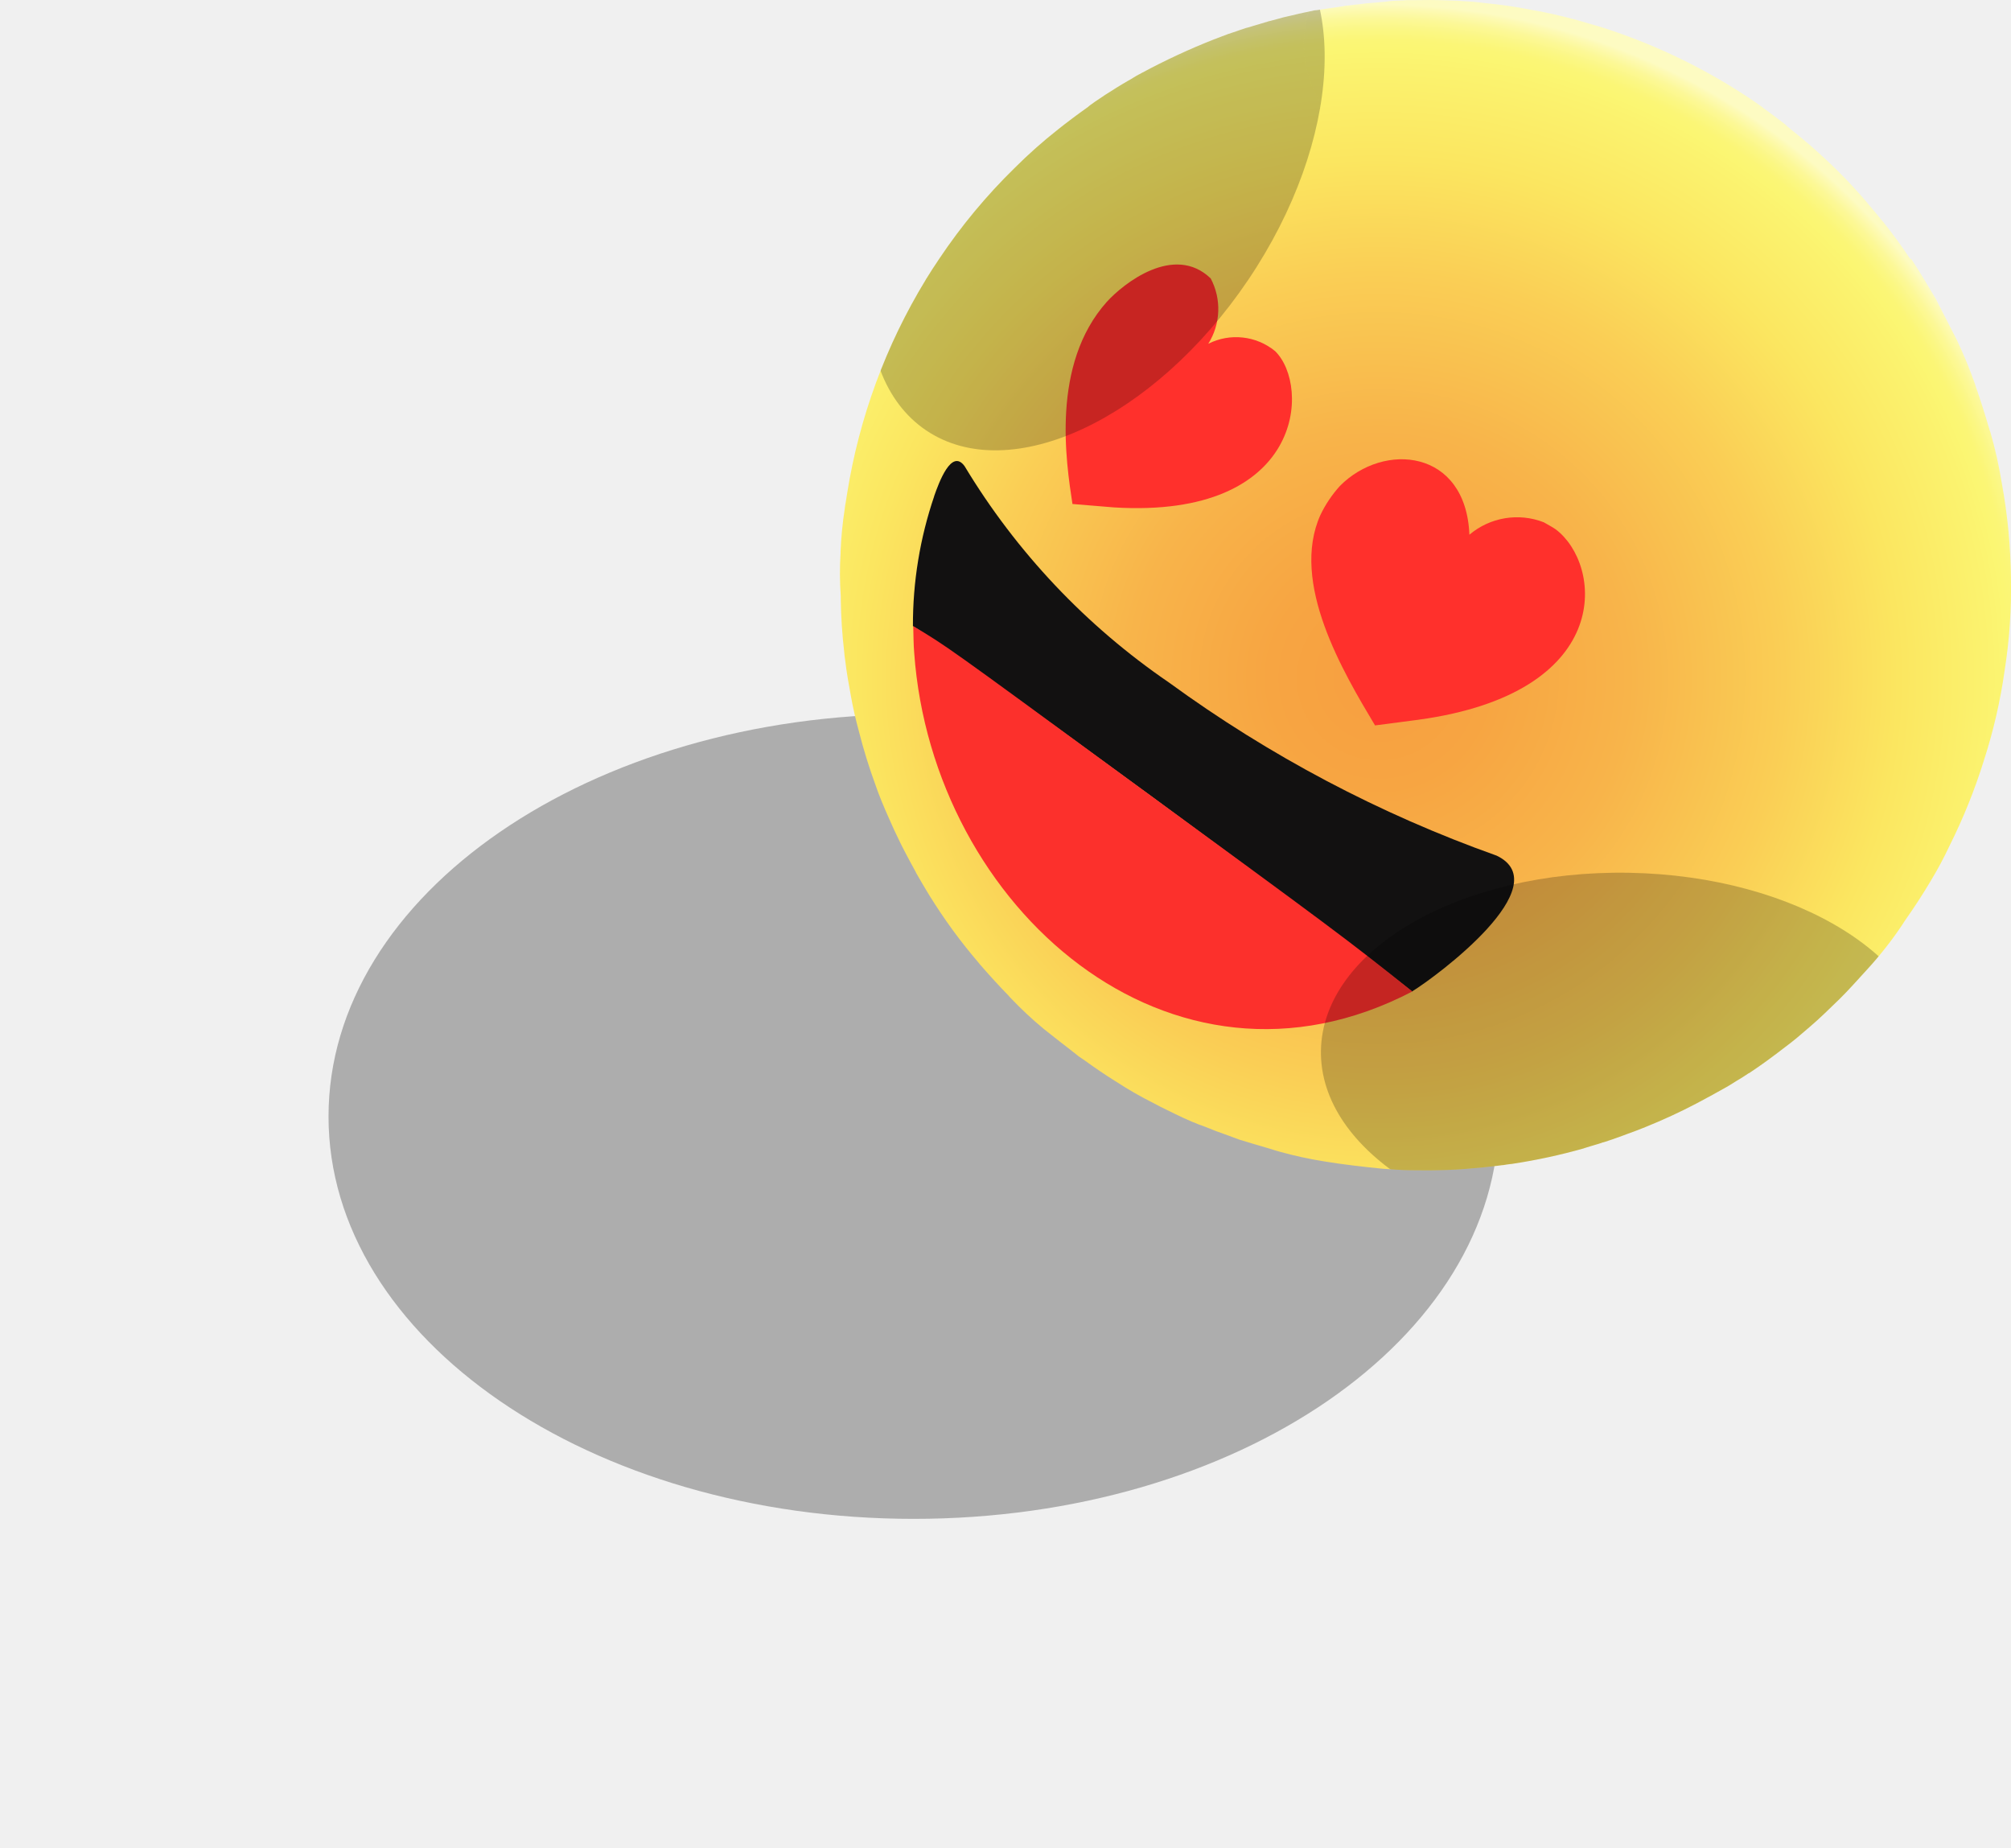
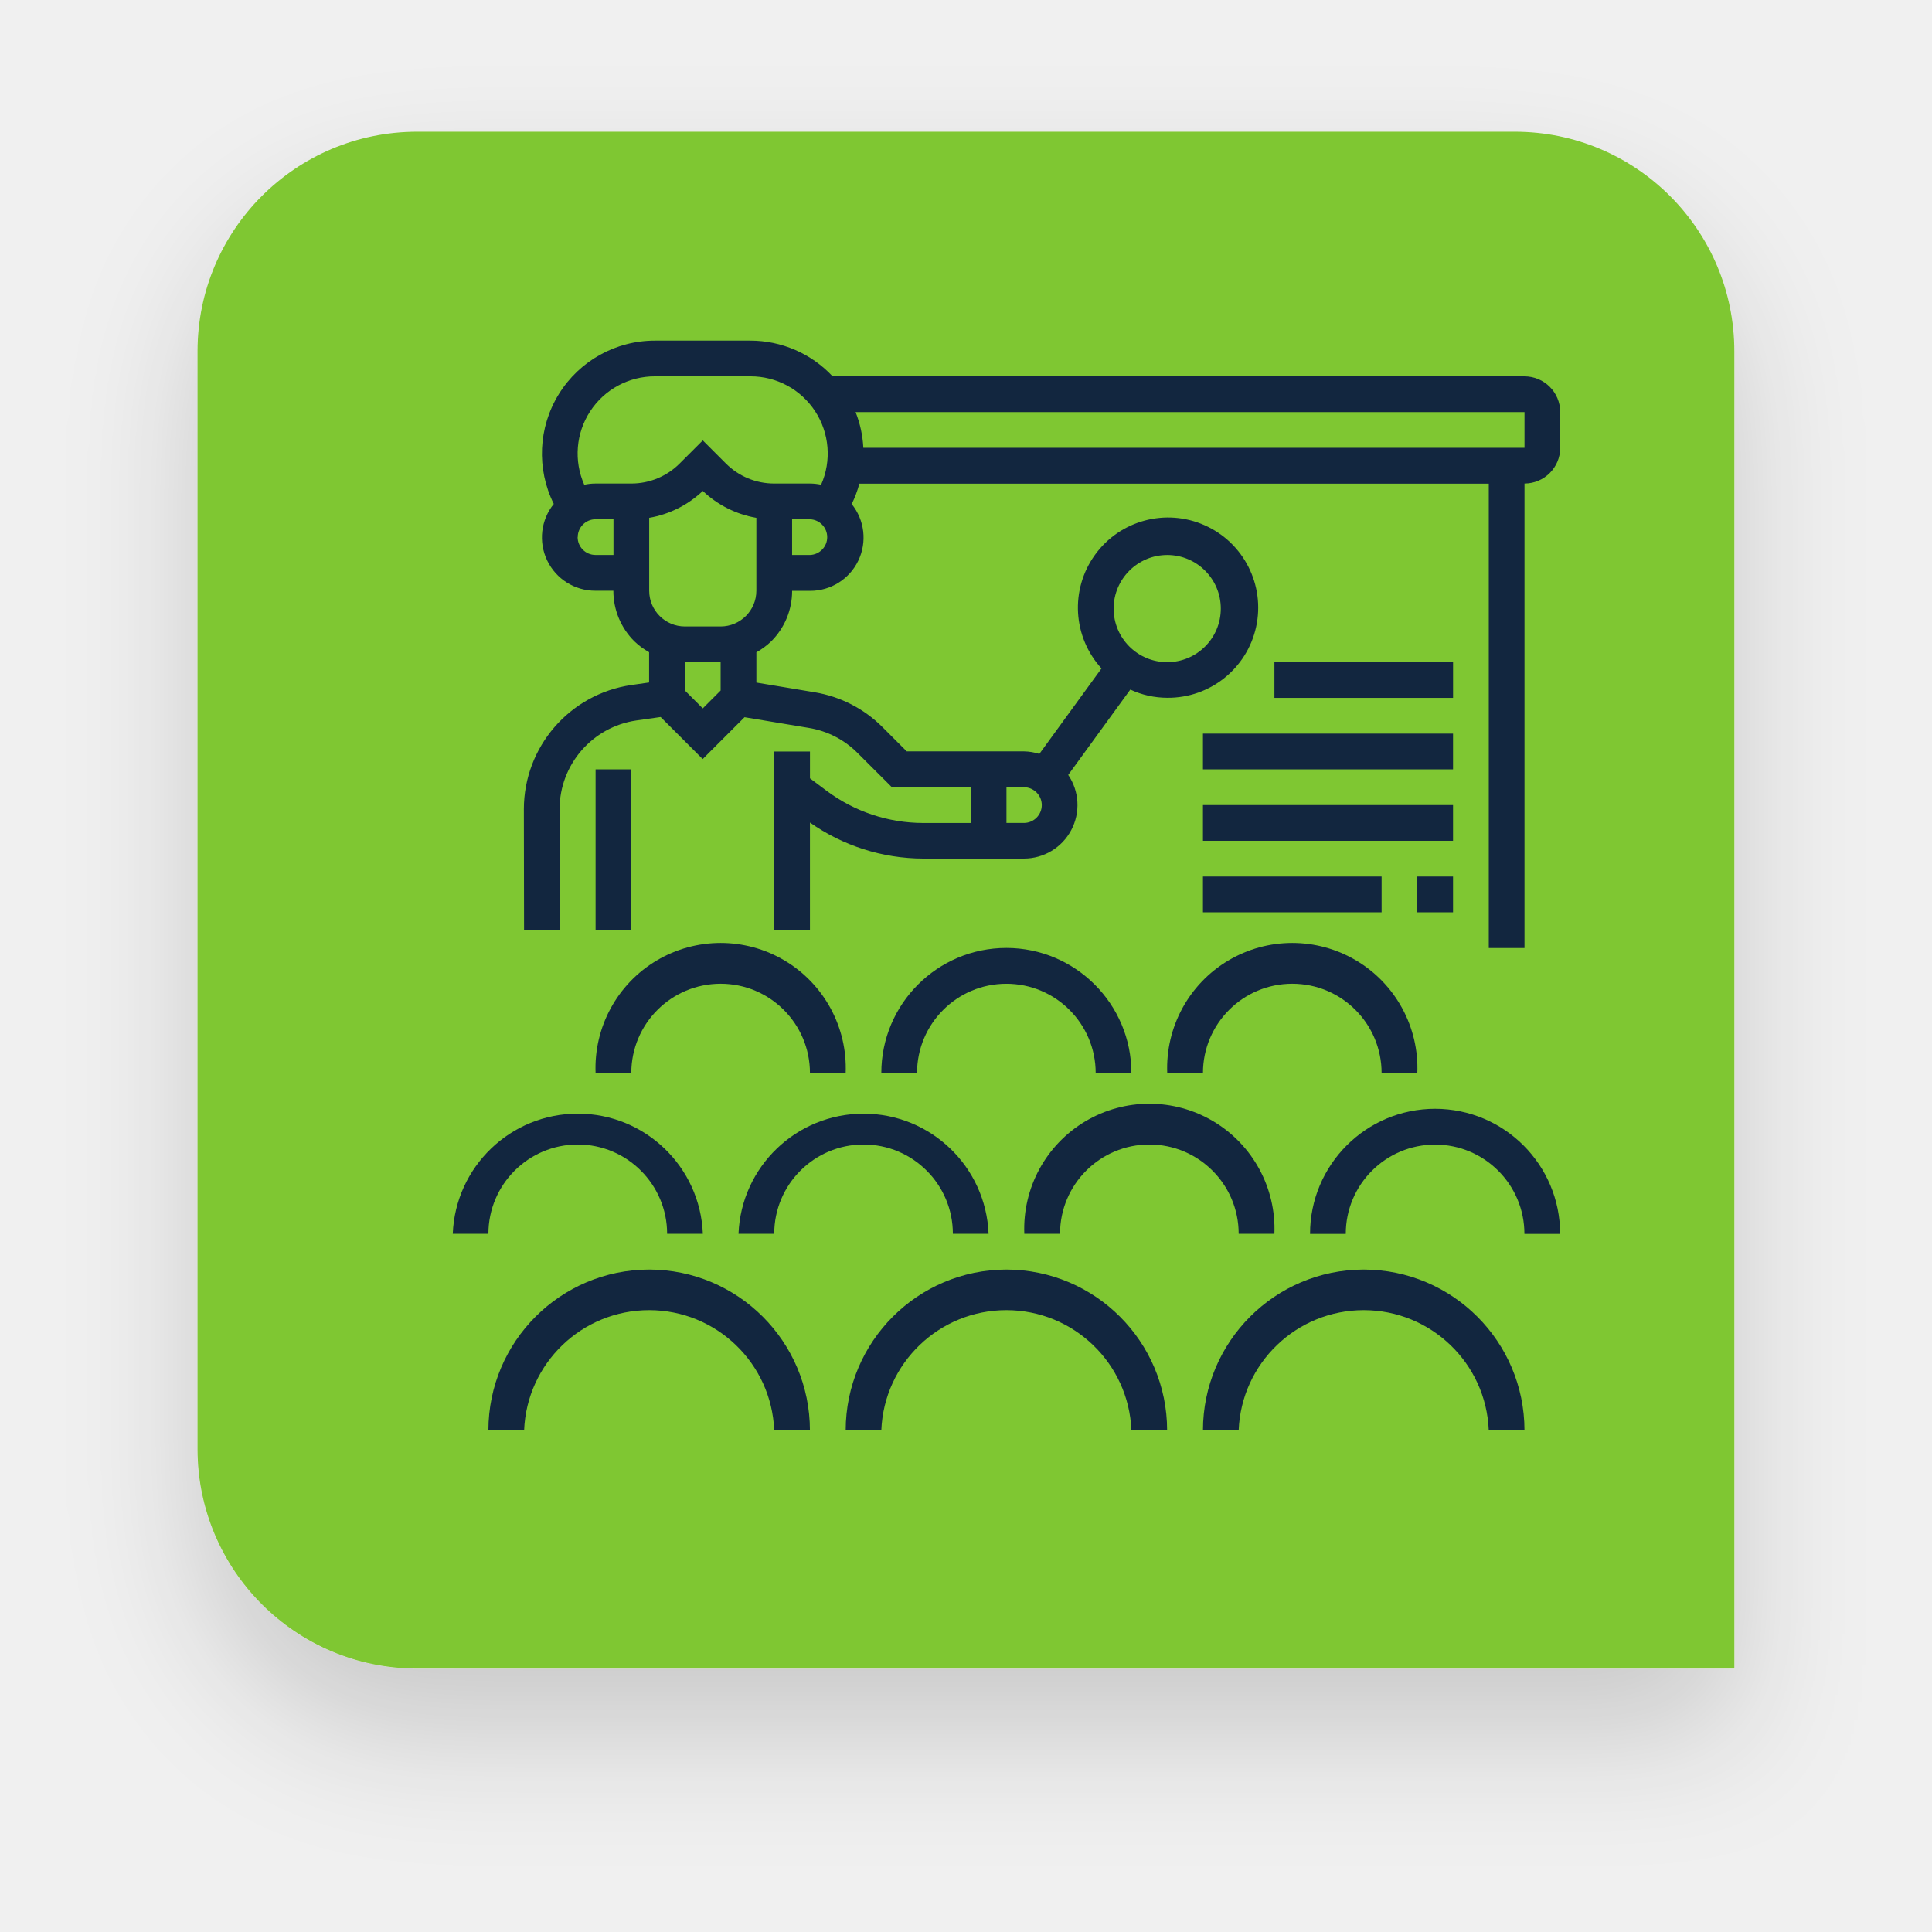
- <svg xmlns="http://www.w3.org/2000/svg" xmlns:xlink="http://www.w3.org/1999/xlink" width="82.478" height="75.758" viewBox="0 0 82.478 75.758">
+ <svg xmlns="http://www.w3.org/2000/svg" width="88" height="88" viewBox="0 0 88 88">
  <defs>
-     <radialGradient id="radial-gradient" cx="0.471" cy="0.58" r="0.575" gradientTransform="matrix(-0.999, -0.004, -0.004, 1, 0.933, 0.001)" gradientUnits="objectBoundingBox">
-       <stop offset="0" stop-color="#f79f40" />
-       <stop offset="0.163" stop-color="#f7a542" />
-       <stop offset="0.371" stop-color="#f8b44a" />
-       <stop offset="0.601" stop-color="#face55" />
-       <stop offset="0.771" stop-color="#fbe660" />
-       <stop offset="0.91" stop-color="#fbf36f" />
-       <stop offset="0.932" stop-color="#fbf672" />
-       <stop offset="0.947" stop-color="#fbf676" />
-       <stop offset="0.962" stop-color="#fbf783" />
-       <stop offset="0.978" stop-color="#fcf897" />
-       <stop offset="0.994" stop-color="#fdfab4" />
-       <stop offset="1" stop-color="#fdfbc2" />
-     </radialGradient>
-     <clipPath id="clip-path">
-       <path id="Trazado_116496" data-name="Trazado 116496" d="M52.65,29.84v-.06c0-.11-.03-.77-.15-1.75-.01-.09-.02-.17-.03-.26-.02-.12-.04-.25-.06-.38a23.894,23.894,0,0,0-3.15-8.77c0-.01-.01-.01-.01-.02-.17-.29-.35-.57-.54-.85h0a23.353,23.353,0,0,0-3.06-3.74,20.449,20.449,0,0,0-1.77-1.6c-.39-.32-.78-.62-1.19-.91a.265.265,0,0,1-.06-.05l-.05-.04-.21-.15c-.26-.18-.55-.37-.86-.57h0c-.01-.01-.02-.01-.03-.02-.15-.09-.3-.19-.47-.28-.07-.04-.15-.09-.22-.13s-.12-.07-.19-.11a1.092,1.092,0,0,0-.15-.08,25.413,25.413,0,0,0-2.93-1.4c-.26-.11-.47-.18-.58-.23l-.18-.07-.18-.07c-.01,0-.02-.01-.03-.01l-.04-.01-.3-.1-.04-.01c-.01,0-.03-.01-.04-.01l-.2-.07a2.759,2.759,0,0,0-.27-.08l-.23-.07c-.04-.01-.09-.03-.13-.04-.01,0-.03-.01-.04-.01s-.03-.01-.05-.01a.636.636,0,0,1-.07-.02l-.26-.07-.22-.06c-.07-.02-.14-.03-.21-.05h-.01l-.13-.03-.25-.06-.18-.04a2.049,2.049,0,0,0-.24-.05c-.01,0-.03-.01-.04-.01-.06-.01-.12-.03-.18-.04l-.11-.02-.13-.03h-.02l-.04-.01c-.02,0-.05-.01-.07-.01a1.766,1.766,0,0,1-.2-.04.6.6,0,0,0-.12-.02h0a2.068,2.068,0,0,1-.22-.04l-.19-.03c-.03-.01-.07-.01-.11-.02a.985.985,0,0,0-.17-.02,1,1,0,0,0-.16-.02l-.27-.03-.25-.03c-.03,0-.05-.01-.08-.01h-.02a1.641,1.641,0,0,0-.23-.02l-.34-.03c-.08-.01-.16-.01-.23-.02-.09-.01-.17-.01-.26-.02s-.18-.01-.27-.02A.97.97,0,0,1,29.76,7h-.37c-.48-.01-.96-.01-1.45,0-.11,0-.21,0-.31.01s-.22.01-.32.02c-.07,0-.13.01-.19.01-.16.01-.31.02-.46.04-.05,0-.11.01-.16.01-.22.02-.43.04-.64.07-.1.01-.2.02-.3.04h-.01c-.02,0-.04.01-.06.01q-.24.03-.45.06c-.11.02-.23.04-.34.05-.26.04-.47.08-.61.11-.7.14-1.38.3-2.06.5-.41.11-.77.22-1.21.38a24.021,24.021,0,0,0-5.31,2.61h0c-.17.11-.33.22-.49.33a.265.265,0,0,0-.06.05c-.28.2-.56.4-.84.61a.423.423,0,0,1-.07.05l-.02.02-.02.02c-.01.01-.02.02-.03.02s-.02.01-.03.02c-.08.06-.15.12-.23.18-.15.12-.3.24-.44.36-.08.07-.16.13-.24.2-.16.14-.32.27-.46.4l-.02.02-.02.02c-.03.03-.07.06-.1.09-.75.69-1.21,1.19-1.24,1.22-.23.25-.46.51-.69.77-.16.19-.33.38-.5.59-.01.01-.02.03-.04.04l-.03.03c-.34.42-.69.89-1.08,1.46l-.01.01-.01.01c-.01.01-.01.02-.02.02-.18.26-.36.55-.54.86-.16.26-.32.52-.46.75l-.46.88c-.15.29-.29.56-.42.82a16.758,16.758,0,0,0-.76,1.82h0v.01c-.22.6-.42,1.23-.6,1.84l-.01.02a.037.037,0,0,1-.01.03,17.968,17.968,0,0,0-.5,2.13,23.506,23.506,0,0,0-.17,7.66,22.794,22.794,0,0,0,.82,3.68,23.944,23.944,0,0,0,1.38,3.51,15.311,15.311,0,0,0,.75,1.42c.32.56.68,1.11,1.06,1.66.04.07.09.13.13.2a16,16,0,0,0,1.39,1.8c.34.37.78.88,1.14,1.24s.83.82,1.22,1.15h0c.42.37.6.53.99.83q.72.585,1.47,1.08h.01c.16.11.32.22.49.32.19.12.38.24.55.34.09.05.22.13.36.21a.573.573,0,0,1,.07.04c.15.09.33.18.52.29.04.02.09.05.13.07a22.789,22.789,0,0,0,2.12,1c.18.07.42.17.7.28l.24.09.42.15.3.1.11.03c.01,0,.01,0,.02.01l.16.05a2.759,2.759,0,0,0,.27.08l.26.08c.01,0,.02,0,.02.01a22.1,22.1,0,0,0,2.96.66l.09.01c.08.01.17.03.27.04h.03l.23.03.53.06c.24.03.56.05.79.07s.49.03.74.04h.02c.13.01.25.01.37.01.33.01.77,0,1.1.01s.79-.03,1.13-.05c.72-.06,1.68-.17,2.39-.28a18.747,18.747,0,0,0,1.84-.38c.14-.04.28-.08.43-.12.43-.12.87-.25,1.24-.36l.43-.16c.35-.12.69-.25,1.03-.38l.17-.06c.4-.15.89-.38,1.32-.59.19-.09.37-.18.55-.28a15.71,15.71,0,0,0,1.56-.88c.02-.01.03-.02.05-.03.41-.26.82-.52,1.22-.81.09-.06.18-.12.26-.17l.44-.34c.12-.09.23-.18.35-.27l.66-.52a14.289,14.289,0,0,0,1.37-1.26l.03-.03.07-.07c.35-.35.74-.77,1.2-1.29a.138.138,0,0,0,.03-.04h0a20.958,20.958,0,0,0,2.02-2.71c.01-.01.01-.02.02-.03.19-.3.38-.61.57-.95v-.01h0c.08-.14.16-.29.24-.44.11-.2.22-.41.31-.59l.09-.18c.16-.32.31-.65.47-.99.21-.47.41-.94.56-1.36h0c.26-.7.5-1.44.71-2.23.13-.48.25-.96.33-1.41.1-.48.18-.98.25-1.5.02-.12.03-.23.05-.34.08-.69.14-1.41.16-2.14v-.13C52.68,31.04,52.68,30.45,52.65,29.84Z" transform="translate(-4.654 -6.992)" />
-     </clipPath>
-     <linearGradient id="linear-gradient" x1="-0.166" y1="-323.933" x2="-1.166" y2="-323.933" gradientUnits="objectBoundingBox">
-       <stop offset="0" stop-color="#19b79c" />
-       <stop offset="0.405" stop-color="#1dbb9e" />
-       <stop offset="0.825" stop-color="#2ac8a3" />
-       <stop offset="0.997" stop-color="#31cfa6" />
-     </linearGradient>
-     <linearGradient id="linear-gradient-2" x1="-2.106" y1="-363.238" x2="-3.08" y2="-363.238" xlink:href="#linear-gradient" />
-     <clipPath id="clip-path-2">
-       <path id="Trazado_116504" data-name="Trazado 116504" d="M4.652,29.65v-.06a15.757,15.757,0,0,1,.17-1.74,2.335,2.335,0,0,1,.04-.26c.02-.12.04-.25.06-.38a24.088,24.088,0,0,1,3.22-8.75c0-.01.01-.01.01-.02.18-.29.36-.57.55-.85h0a23.39,23.39,0,0,1,3.09-3.72,20.134,20.134,0,0,1,1.78-1.58q.585-.465,1.2-.9a.265.265,0,0,0,.06-.05l.05-.04.21-.15c.26-.18.55-.37.86-.56h0c.01-.01.02-.01.03-.02.15-.09.31-.19.47-.28a2.53,2.53,0,0,0,.22-.13c.06-.04.12-.07.19-.11.05-.03.1-.05.15-.08a27.308,27.308,0,0,1,2.95-1.37c.26-.1.47-.18.58-.22l.18-.06.18-.06c.01,0,.02-.01.03-.01l.05-.02.3-.1.04-.01c.01,0,.03-.01.04-.01l.2-.06c.08-.02.19-.06.27-.08l.23-.07a.647.647,0,0,0,.13-.04c.01,0,.03-.01.04-.01s.03-.01.05-.01a.637.637,0,0,0,.07-.02l.26-.07.22-.06c.07-.02.14-.03.21-.05h.01l.13-.03c.08-.02.18-.04.25-.06l.18-.04c.08-.02.16-.03.24-.05.01,0,.03-.01.04-.01a1.163,1.163,0,0,0,.18-.04l.11-.01.13-.02h.02l.04-.01c.02,0,.05-.01.07-.01l.2-.03c.04-.01.09-.01.13-.02h0l.22-.03.19-.03a.516.516,0,0,0,.11-.02.985.985,0,0,1,.17-.02c.06-.01.11-.01.16-.02l.27-.03.25-.03c.03,0,.05-.01.08-.01h.02c.07-.01.15-.01.23-.02l.34-.03c.08-.01.16-.01.23-.02a1.569,1.569,0,0,1,.24-.03,2.437,2.437,0,0,1,.27-.01.86.86,0,0,1,.16-.01l.15-.01h.24c.49-.01.97-.01,1.45.01.11,0,.21.01.31.01s.22.01.32.02c.07,0,.13.01.19.01.16.01.31.02.46.04.05.01.11.01.16.02.22.02.43.05.64.07.1.01.2.03.3.04h.01c.02,0,.04.01.06.01.16.02.31.05.45.07l.34.06c.26.05.47.09.6.11.69.14,1.38.31,2.06.52.41.11.76.23,1.21.39a24.178,24.178,0,0,1,5.28,2.65h0c.16.11.33.22.49.34a.265.265,0,0,1,.06.05c.28.2.56.41.83.62a.424.424,0,0,0,.07.05l.02.02.02.02.03.03c.01.01.02.01.02.02.08.06.15.12.22.18.15.12.3.24.44.36.08.07.16.14.24.2.16.14.31.28.46.41l.02.02.02.02c.03.03.07.06.1.09.75.69,1.2,1.2,1.23,1.23.23.25.46.51.68.78.16.19.32.38.49.59.01.01.02.03.04.04l.02.03c.33.42.69.89,1.07,1.47l.04.01.01.01c.01.01.01.02.02.02.17.26.36.56.54.86.16.26.31.53.45.75l.45.88c.15.29.29.56.42.82a18.431,18.431,0,0,1,.75,1.83h0v.01c.21.6.41,1.23.59,1.85l.01.02a.037.037,0,0,0,.01.03,17.59,17.59,0,0,1,.48,2.14,22.71,22.71,0,0,1,.37,3.87,21.465,21.465,0,0,1-.26,3.8,21.96,21.96,0,0,1-.85,3.68,23.286,23.286,0,0,1-1.41,3.5,15.244,15.244,0,0,1-.76,1.42c-.33.56-.69,1.11-1.07,1.65-.04.07-.09.13-.13.2a15.2,15.2,0,0,1-1.41,1.79c-.34.37-.79.88-1.15,1.23s-.84.82-1.22,1.14h0c-.43.37-.6.52-1,.82-.49.38-.98.74-1.48,1.07H41.9c-.16.11-.32.21-.49.31-.19.12-.38.24-.55.33-.09.05-.22.12-.36.2a.574.574,0,0,0-.07.04c-.15.08-.33.18-.52.28-.04.02-.09.05-.13.07a23.108,23.108,0,0,1-2.12.98c-.18.07-.42.17-.71.27l-.24.09-.42.15-.3.1-.11.03c-.01,0-.01,0-.02.01l-.16.05c-.08.02-.19.06-.27.08l-.26.08c-.01,0-.02,0-.02.01a23.962,23.962,0,0,1-2.96.64l-.09.01c-.08.01-.17.02-.27.04H31.8l-.23.03-.53.06c-.24.02-.56.05-.79.07s-.49.03-.74.04h-.02c-.13,0-.25.01-.37.01-.33.01-.77,0-1.1,0s-.79-.04-1.13-.06c-.72-.07-1.68-.18-2.39-.3a16.281,16.281,0,0,1-1.84-.4c-.14-.04-.28-.08-.43-.13-.43-.12-.87-.26-1.24-.37l-.43-.16c-.35-.12-.69-.25-1.03-.39l-.17-.06c-.4-.15-.88-.38-1.32-.6-.19-.09-.37-.18-.55-.28a15.612,15.612,0,0,1-1.55-.89.219.219,0,0,0-.05-.03c-.41-.26-.81-.53-1.21-.82-.09-.06-.17-.12-.25-.17L14,49.97c-.12-.09-.23-.18-.35-.27l-.66-.52a15.233,15.233,0,0,1-1.36-1.27l-.03-.03-.06-.07c-.34-.35-.74-.78-1.19-1.3a.138.138,0,0,1-.03-.04h0a21.889,21.889,0,0,1-2-2.73c-.01-.01-.01-.02-.02-.03-.18-.3-.37-.61-.56-.95v-.01h0c-.08-.14-.16-.29-.24-.44-.11-.21-.22-.41-.31-.59l-.09-.18c-.16-.32-.31-.65-.46-.99-.21-.47-.41-.95-.55-1.36h0a22.441,22.441,0,0,1-.69-2.23c-.13-.48-.24-.96-.32-1.41-.09-.49-.18-.98-.24-1.5-.02-.12-.03-.23-.04-.34a21.166,21.166,0,0,1-.14-2.14v-.13A13.347,13.347,0,0,1,4.652,29.65Z" transform="translate(-4.627 -6.983)" fill="url(#radial-gradient)" />
-     </clipPath>
+     <filter id="Rectángulo_40821" x="0" y="0" width="88" height="88" filterUnits="userSpaceOnUse">
+       <feOffset dy="3" input="SourceAlpha" />
+       <feGaussianBlur stdDeviation="3" result="blur" />
+       <feFlood flood-opacity="0.161" />
+       <feComposite operator="in" in2="blur" />
+       <feComposite in="SourceGraphic" />
+     </filter>
  </defs>
-   <g id="Grupo_157926" data-name="Grupo 157926" transform="translate(13.474)">
-     <ellipse id="Elipse_4737" data-name="Elipse 4737" cx="24" cy="16.5" rx="24" ry="16.5" transform="translate(0 29.284)" fill="#0b0b0b" opacity="0.292" style="mix-blend-mode: multiply;isolation: isolate" />
-     <path id="Trazado_116493" data-name="Trazado 116493" d="M4.652,29.65v-.06a15.757,15.757,0,0,1,.17-1.74,2.335,2.335,0,0,1,.04-.26c.02-.12.04-.25.06-.38a24.088,24.088,0,0,1,3.22-8.75c0-.01.01-.01.01-.02.18-.29.36-.57.55-.85h0a23.39,23.39,0,0,1,3.09-3.72,20.134,20.134,0,0,1,1.78-1.58q.585-.465,1.2-.9a.265.265,0,0,0,.06-.05l.05-.04.21-.15c.26-.18.55-.37.86-.56h0c.01-.01.02-.01.03-.02.15-.09.31-.19.47-.28a2.53,2.53,0,0,0,.22-.13c.06-.04.12-.07.19-.11.05-.03.1-.05.15-.08a27.308,27.308,0,0,1,2.95-1.37c.26-.1.47-.18.58-.22l.18-.06.18-.06c.01,0,.02-.01.03-.01l.05-.02.3-.1.04-.01c.01,0,.03-.01.04-.01l.2-.06c.08-.02.19-.06.27-.08l.23-.07a.647.647,0,0,0,.13-.04c.01,0,.03-.01.04-.01s.03-.01.05-.01a.637.637,0,0,0,.07-.02l.26-.07.22-.06c.07-.02.14-.03.21-.05h.01l.13-.03c.08-.02.18-.04.25-.06l.18-.04c.08-.02.16-.03.24-.05.01,0,.03-.01.04-.01a1.163,1.163,0,0,0,.18-.04l.11-.01.13-.02h.02l.04-.01c.02,0,.05-.01.07-.01l.2-.03c.04-.01.09-.01.13-.02h0l.22-.03.19-.03a.516.516,0,0,0,.11-.02.985.985,0,0,1,.17-.02c.06-.01.11-.01.16-.02l.27-.03.25-.03c.03,0,.05-.01.08-.01h.02c.07-.01.15-.01.23-.02l.34-.03c.08-.01.16-.01.23-.02a1.569,1.569,0,0,1,.24-.03,2.437,2.437,0,0,1,.27-.01.86.86,0,0,1,.16-.01l.15-.01h.24c.49-.01.97-.01,1.45.01.11,0,.21.01.31.01s.22.01.32.02c.07,0,.13.01.19.01.16.01.31.02.46.04.05.01.11.01.16.02.22.02.43.05.64.07.1.01.2.03.3.04h.01c.02,0,.04.01.06.01.16.02.31.05.45.07l.34.06c.26.05.47.09.6.11.69.14,1.38.31,2.06.52.41.11.76.23,1.21.39a24.178,24.178,0,0,1,5.28,2.65h0c.16.11.33.22.49.34a.265.265,0,0,1,.06.05c.28.2.56.41.83.62a.424.424,0,0,0,.07.05l.02.02.02.02.03.03c.01.01.02.01.02.02.08.06.15.12.22.18.15.12.3.24.44.36.08.07.16.14.24.2.16.14.31.28.46.41l.02.02.02.02c.03.03.07.06.1.09.75.69,1.2,1.2,1.23,1.23.23.25.46.51.68.78.16.19.32.38.49.59.01.01.02.03.04.04l.02.03c.33.42.69.89,1.07,1.47l.04.01.01.01c.01.01.01.02.02.02.17.26.36.56.54.86.16.26.31.53.45.75l.45.88c.15.29.29.56.42.82a18.431,18.431,0,0,1,.75,1.83h0v.01c.21.6.41,1.23.59,1.85l.01.02a.037.037,0,0,0,.01.03,17.59,17.59,0,0,1,.48,2.14,22.71,22.71,0,0,1,.37,3.87,21.465,21.465,0,0,1-.26,3.8,21.96,21.96,0,0,1-.85,3.68,23.286,23.286,0,0,1-1.41,3.5,15.244,15.244,0,0,1-.76,1.42c-.33.56-.69,1.11-1.07,1.65-.04.07-.09.13-.13.2a15.2,15.2,0,0,1-1.41,1.79c-.34.37-.79.88-1.15,1.23s-.84.82-1.22,1.14h0c-.43.37-.6.52-1,.82-.49.38-.98.74-1.48,1.07H41.9c-.16.11-.32.21-.49.31-.19.12-.38.24-.55.33-.09.05-.22.12-.36.2a.574.574,0,0,0-.07.04c-.15.08-.33.18-.52.28-.04.02-.09.05-.13.07a23.108,23.108,0,0,1-2.12.98c-.18.07-.42.17-.71.27l-.24.09-.42.15-.3.1-.11.03c-.01,0-.01,0-.02.01l-.16.05c-.08.02-.19.06-.27.08l-.26.08c-.01,0-.02,0-.02.01a23.962,23.962,0,0,1-2.96.64l-.09.01c-.08.01-.17.02-.27.04H31.8l-.23.03-.53.06c-.24.02-.56.05-.79.07s-.49.03-.74.04h-.02c-.13,0-.25.01-.37.01-.33.01-.77,0-1.1,0s-.79-.04-1.13-.06c-.72-.07-1.68-.18-2.39-.3a16.281,16.281,0,0,1-1.84-.4c-.14-.04-.28-.08-.43-.13-.43-.12-.87-.26-1.24-.37l-.43-.16c-.35-.12-.69-.25-1.03-.39l-.17-.06c-.4-.15-.88-.38-1.32-.6-.19-.09-.37-.18-.55-.28a15.612,15.612,0,0,1-1.55-.89.219.219,0,0,0-.05-.03c-.41-.26-.81-.53-1.21-.82-.09-.06-.17-.12-.25-.17L14,49.97c-.12-.09-.23-.18-.35-.27l-.66-.52a15.233,15.233,0,0,1-1.36-1.27l-.03-.03-.06-.07c-.34-.35-.74-.78-1.19-1.3a.138.138,0,0,1-.03-.04h0a21.889,21.889,0,0,1-2-2.73c-.01-.01-.01-.02-.02-.03-.18-.3-.37-.61-.56-.95v-.01h0c-.08-.14-.16-.29-.24-.44-.11-.21-.22-.41-.31-.59l-.09-.18c-.16-.32-.31-.65-.46-.99-.21-.47-.41-.95-.55-1.36h0a22.441,22.441,0,0,1-.69-2.23c-.13-.48-.24-.96-.32-1.41-.09-.49-.18-.98-.24-1.5-.02-.12-.03-.23-.04-.34a21.166,21.166,0,0,1-.14-2.14v-.13A13.347,13.347,0,0,1,4.652,29.65Z" transform="translate(16.349 -6.983)" fill="url(#radial-gradient)" />
-     <g id="Grupo_86225" data-name="Grupo 86225" transform="translate(20.955 0.009)" clip-path="url(#clip-path)">
-       <path id="Trazado_116494" data-name="Trazado 116494" d="M50.67,21.64a4.37,4.37,0,0,1,.18-.46C50.8,21.33,50.74,21.48,50.67,21.64Z" transform="translate(-48.844 -6.992)" fill="url(#linear-gradient)" />
-       <path id="Trazado_116495" data-name="Trazado 116495" d="M4.7,34.92c.03-.14.05-.28.08-.41C4.75,34.65,4.73,34.79,4.7,34.92Z" transform="translate(43.196 -6.992)" fill="url(#linear-gradient-2)" />
-     </g>
-     <path id="Trazado_116497" data-name="Trazado 116497" d="M25.873,27.33A16.375,16.375,0,0,0,25,32.66c2.26,1.39,16.97,12.2,20.47,14.98,1.03-.63,6.02-4.35,3.47-5.57a52.925,52.925,0,0,1-13.44-7.1,28.664,28.664,0,0,1-8.38-8.87c-.54-.75-1.06.69-1.25,1.23" transform="translate(-1.032 -6.983)" fill="#121111" />
-     <path id="Trazado_116499" data-name="Trazado 116499" d="M29.22,33.76c.75,10.43,10.52,19.05,20.43,13.88-2.65-2.12-3.33-2.62-11.66-8.71-7.45-5.46-7.45-5.46-8.81-6.27.01.33.01.77.04,1.1" transform="translate(-5.199 -6.983)" fill="#fc302c" />
-     <g id="Grupo_86231" data-name="Grupo 86231" transform="translate(40.307 18.833)">
-       <path id="Trazado_116501" data-name="Trazado 116501" d="M22.473,28.1c-1.25,2.78.93,6.44,2.24,8.63.65-.09,1.52-.19,2.17-.29,7.67-1.22,7.14-6.32,5.24-7.75-.14-.1-.34-.2-.49-.29a3.024,3.024,0,0,0-3.05.51c-.14-3.51-3.51-3.82-5.31-2a4.969,4.969,0,0,0-.8,1.19" transform="translate(-22.099 -25.816)" fill="#ff302c" />
-     </g>
-     <g id="Grupo_86232" data-name="Grupo 86232" transform="translate(30.232 10.846)">
-       <path id="Trazado_116503" data-name="Trazado 116503" d="M35.806,19.36c-2.3,2.57-1.67,6.58-1.41,8.29.51.04,1.19.1,1.7.14,7.78.48,8.08-4.98,6.61-6.41a2.529,2.529,0,0,0-2.74-.3,2.679,2.679,0,0,0,.1-2.68c-1.5-1.44-3.58.21-4.26.96" transform="translate(-34.117 -17.829)" fill="#ff302c" />
-     </g>
-     <g id="Enmascarar_grupo_59" data-name="Enmascarar grupo 59" transform="translate(20.976 0)" clip-path="url(#clip-path-2)">
-       <g id="Grupo_86233" data-name="Grupo 86233" transform="translate(-2.683 -7.272)" opacity="0.561" style="mix-blend-mode: multiply;isolation: isolate">
-         <g id="Grupo_86230" data-name="Grupo 86230" transform="translate(0)">
-           <ellipse id="Elipse_4734" data-name="Elipse 4734" cx="12.5" cy="7.5" rx="12.5" ry="7.5" transform="translate(21.707 1.557)" fill="#fff" opacity="0.743" />
-           <ellipse id="Elipse_4735" data-name="Elipse 4735" cx="12.5" cy="7.5" rx="12.5" ry="7.5" transform="translate(26.415 8.388) rotate(124)" opacity="0.387" />
-           <ellipse id="Elipse_4736" data-name="Elipse 4736" cx="12.5" cy="7.5" rx="12.5" ry="7.5" transform="matrix(-1, -0.017, 0.017, -1, 47.282, 58.274)" opacity="0.387" />
+   <g id="Grupo_128460" data-name="Grupo 128460" transform="translate(-906.333 -236)">
+     <g id="Grupo_135807" data-name="Grupo 135807">
+       <g transform="matrix(1, 0, 0, 1, 906.33, 236)" filter="url(#Rectángulo_40821)">
+         <path id="Rectángulo_40821-2" data-name="Rectángulo 40821" d="M10,0H60A10,10,0,0,1,70,10V70a0,0,0,0,1,0,0H10A10,10,0,0,1,0,60V10A10,10,0,0,1,10,0Z" transform="translate(9 6)" fill="#7fc733" />
+       </g>
+       <g id="capacitacion" transform="translate(926.952 247.386)">
+         <g id="Grupo_136605" data-name="Grupo 136605" transform="translate(0 4.129)">
+           <path id="Trazado_195362" data-name="Trazado 195362" d="M66.065,202.323h1.627v7.323H66.065Z" transform="translate(-59.556 -182.795)" fill="#12263f" />
+           <path id="Trazado_195363" data-name="Trazado 195363" d="M78.515,5.756H47a5.135,5.135,0,0,0-3.749-1.627H38.917A5.144,5.144,0,0,0,34.3,11.567a2.428,2.428,0,0,0,1.9,3.954h.814a3.235,3.235,0,0,0,.953,2.3,3.277,3.277,0,0,0,.675.5V19.7l-.812.116a5.721,5.721,0,0,0-4.893,5.652l.009,5.518,1.627,0-.009-5.518a4.085,4.085,0,0,1,3.494-4.037l1.109-.158,1.915,1.915,1.906-1.906,2.926.487A4.042,4.042,0,0,1,48.126,22.9L49.7,24.471h3.592V26.1h-2.17a7.366,7.366,0,0,1-4.394-1.465l-.759-.569V22.844H44.341V30.98h1.627v-4.9a9,9,0,0,0,5.153,1.641h4.592a2.439,2.439,0,0,0,2.019-3.81l2.828-3.888a4.012,4.012,0,0,0,1.681.374,4.106,4.106,0,1,0-2.993-1.336l-2.831,3.893a2.43,2.43,0,0,0-.7-.116h-5.34l-1.1-1.1a5.667,5.667,0,0,0-3.09-1.591l-2.659-.443V18.326a3.274,3.274,0,0,0,.675-.5,3.234,3.234,0,0,0,.953-2.3h.814a2.427,2.427,0,0,0,1.9-3.953,5.077,5.077,0,0,0,.349-.929H76.888V31.794h1.627V10.638a1.629,1.629,0,0,0,1.627-1.627V7.384a1.629,1.629,0,0,0-1.627-1.627ZM62.242,13.893A2.441,2.441,0,1,1,59.8,16.334,2.444,2.444,0,0,1,62.242,13.893ZM56.528,25.284a.815.815,0,0,1-.814.814h-.795V24.471h.795a.815.815,0,0,1,.814.814ZM35.391,13.079a.815.815,0,0,1,.814-.814h.814v1.627H36.2a.815.815,0,0,1-.814-.814ZM41.9,17.148H40.273a1.627,1.627,0,0,1-1.627-1.627V12.2a4.707,4.707,0,0,0,2.441-1.224,4.7,4.7,0,0,0,2.44,1.224V15.52A1.629,1.629,0,0,1,41.9,17.148Zm-1.627,2.918v-1.29H41.9v1.29l-.814.814ZM42.139,9.726,41.087,8.674,40.034,9.726a3.1,3.1,0,0,1-2.2.912H36.2a2.407,2.407,0,0,0-.512.056,3.513,3.513,0,0,1,3.224-4.938h4.339a3.513,3.513,0,0,1,3.225,4.937,2.466,2.466,0,0,0-.512-.055H44.34a3.093,3.093,0,0,1-2.2-.912Zm3.83,4.167h-.814V12.266h.814a.814.814,0,0,1,0,1.627ZM78.515,9.011H48.4a5.109,5.109,0,0,0-.353-1.627H78.515Z" transform="translate(-29.695 -4.129)" fill="#12263f" />
+           <path id="Trazado_195364" data-name="Trazado 195364" d="M354.161,433.548a7.331,7.331,0,0,0-7.323,7.323h1.627a5.7,5.7,0,0,1,11.391,0h1.627A7.332,7.332,0,0,0,354.161,433.548Z" transform="translate(-312.664 -391.237)" fill="#12263f" />
+           <path id="Trazado_195365" data-name="Trazado 195365" d="M189,433.548a7.331,7.331,0,0,0-7.323,7.323H183.3a5.7,5.7,0,0,1,11.391,0h1.627A7.332,7.332,0,0,0,189,433.548Z" transform="translate(-163.776 -391.237)" fill="#12263f" />
+           <path id="Trazado_195366" data-name="Trazado 195366" d="M23.839,433.548a7.331,7.331,0,0,0-7.323,7.323h1.627a5.7,5.7,0,0,1,11.391,0h1.627A7.332,7.332,0,0,0,23.839,433.548Z" transform="translate(-14.889 -391.237)" fill="#12263f" />
+           <path id="Trazado_195367" data-name="Trazado 195367" d="M5.7,360.853a4.073,4.073,0,0,1,4.068,4.068h1.627a5.7,5.7,0,0,0-11.391,0H1.627A4.074,4.074,0,0,1,5.7,360.853Z" transform="translate(0 -324.238)" fill="#12263f" />
+           <path id="Trazado_195368" data-name="Trazado 195368" d="M132.129,364.922h1.627a4.068,4.068,0,0,1,8.137,0h1.627a5.7,5.7,0,0,0-11.391,0Z" transform="translate(-119.11 -324.238)" fill="#12263f" />
+           <path id="Trazado_195369" data-name="Trazado 195369" d="M264.258,364.922h1.627a4.068,4.068,0,1,1,8.137,0h1.627a5.7,5.7,0,1,0-11.391,0Z" transform="translate(-238.221 -324.238)" fill="#12263f" />
+           <path id="Trazado_195370" data-name="Trazado 195370" d="M402.084,359.226a5.7,5.7,0,0,0-5.7,5.7h1.627a4.068,4.068,0,1,1,8.137,0h1.627A5.7,5.7,0,0,0,402.084,359.226Z" transform="translate(-357.332 -324.238)" fill="#12263f" />
+           <path id="Trazado_195371" data-name="Trazado 195371" d="M67.692,290.6a4.068,4.068,0,1,1,8.137,0h1.627a5.7,5.7,0,1,0-11.391,0Z" transform="translate(-59.556 -257.239)" fill="#12263f" />
+           <path id="Trazado_195372" data-name="Trazado 195372" d="M203.89,284.9a5.7,5.7,0,0,0-5.7,5.7h1.627a4.068,4.068,0,0,1,8.137,0h1.627A5.7,5.7,0,0,0,203.89,284.9Z" transform="translate(-178.666 -257.238)" fill="#12263f" />
+           <path id="Trazado_195373" data-name="Trazado 195373" d="M331.95,290.6a4.068,4.068,0,1,1,8.137,0h1.627a5.7,5.7,0,1,0-11.391,0Z" transform="translate(-297.776 -257.239)" fill="#12263f" />
+           <path id="Trazado_195374" data-name="Trazado 195374" d="M445.935,251.871h1.627V253.5h-1.627Z" transform="translate(-401.997 -227.461)" fill="#12263f" />
+           <path id="Trazado_195375" data-name="Trazado 195375" d="M346.839,251.871h8.137V253.5h-8.137Z" transform="translate(-312.665 -227.461)" fill="#12263f" />
+           <path id="Trazado_195376" data-name="Trazado 195376" d="M346.839,218.839H358.23v1.627H346.839Z" transform="translate(-312.665 -197.684)" fill="#12263f" />
+           <path id="Trazado_195377" data-name="Trazado 195377" d="M346.839,185.806H358.23v1.627H346.839Z" transform="translate(-312.665 -167.905)" fill="#12263f" />
+           <path id="Trazado_195378" data-name="Trazado 195378" d="M379.871,152.774h8.137V154.4h-8.137Z" transform="translate(-342.442 -138.128)" fill="#12263f" />
        </g>
      </g>
    </g>
  </g>
</svg>
